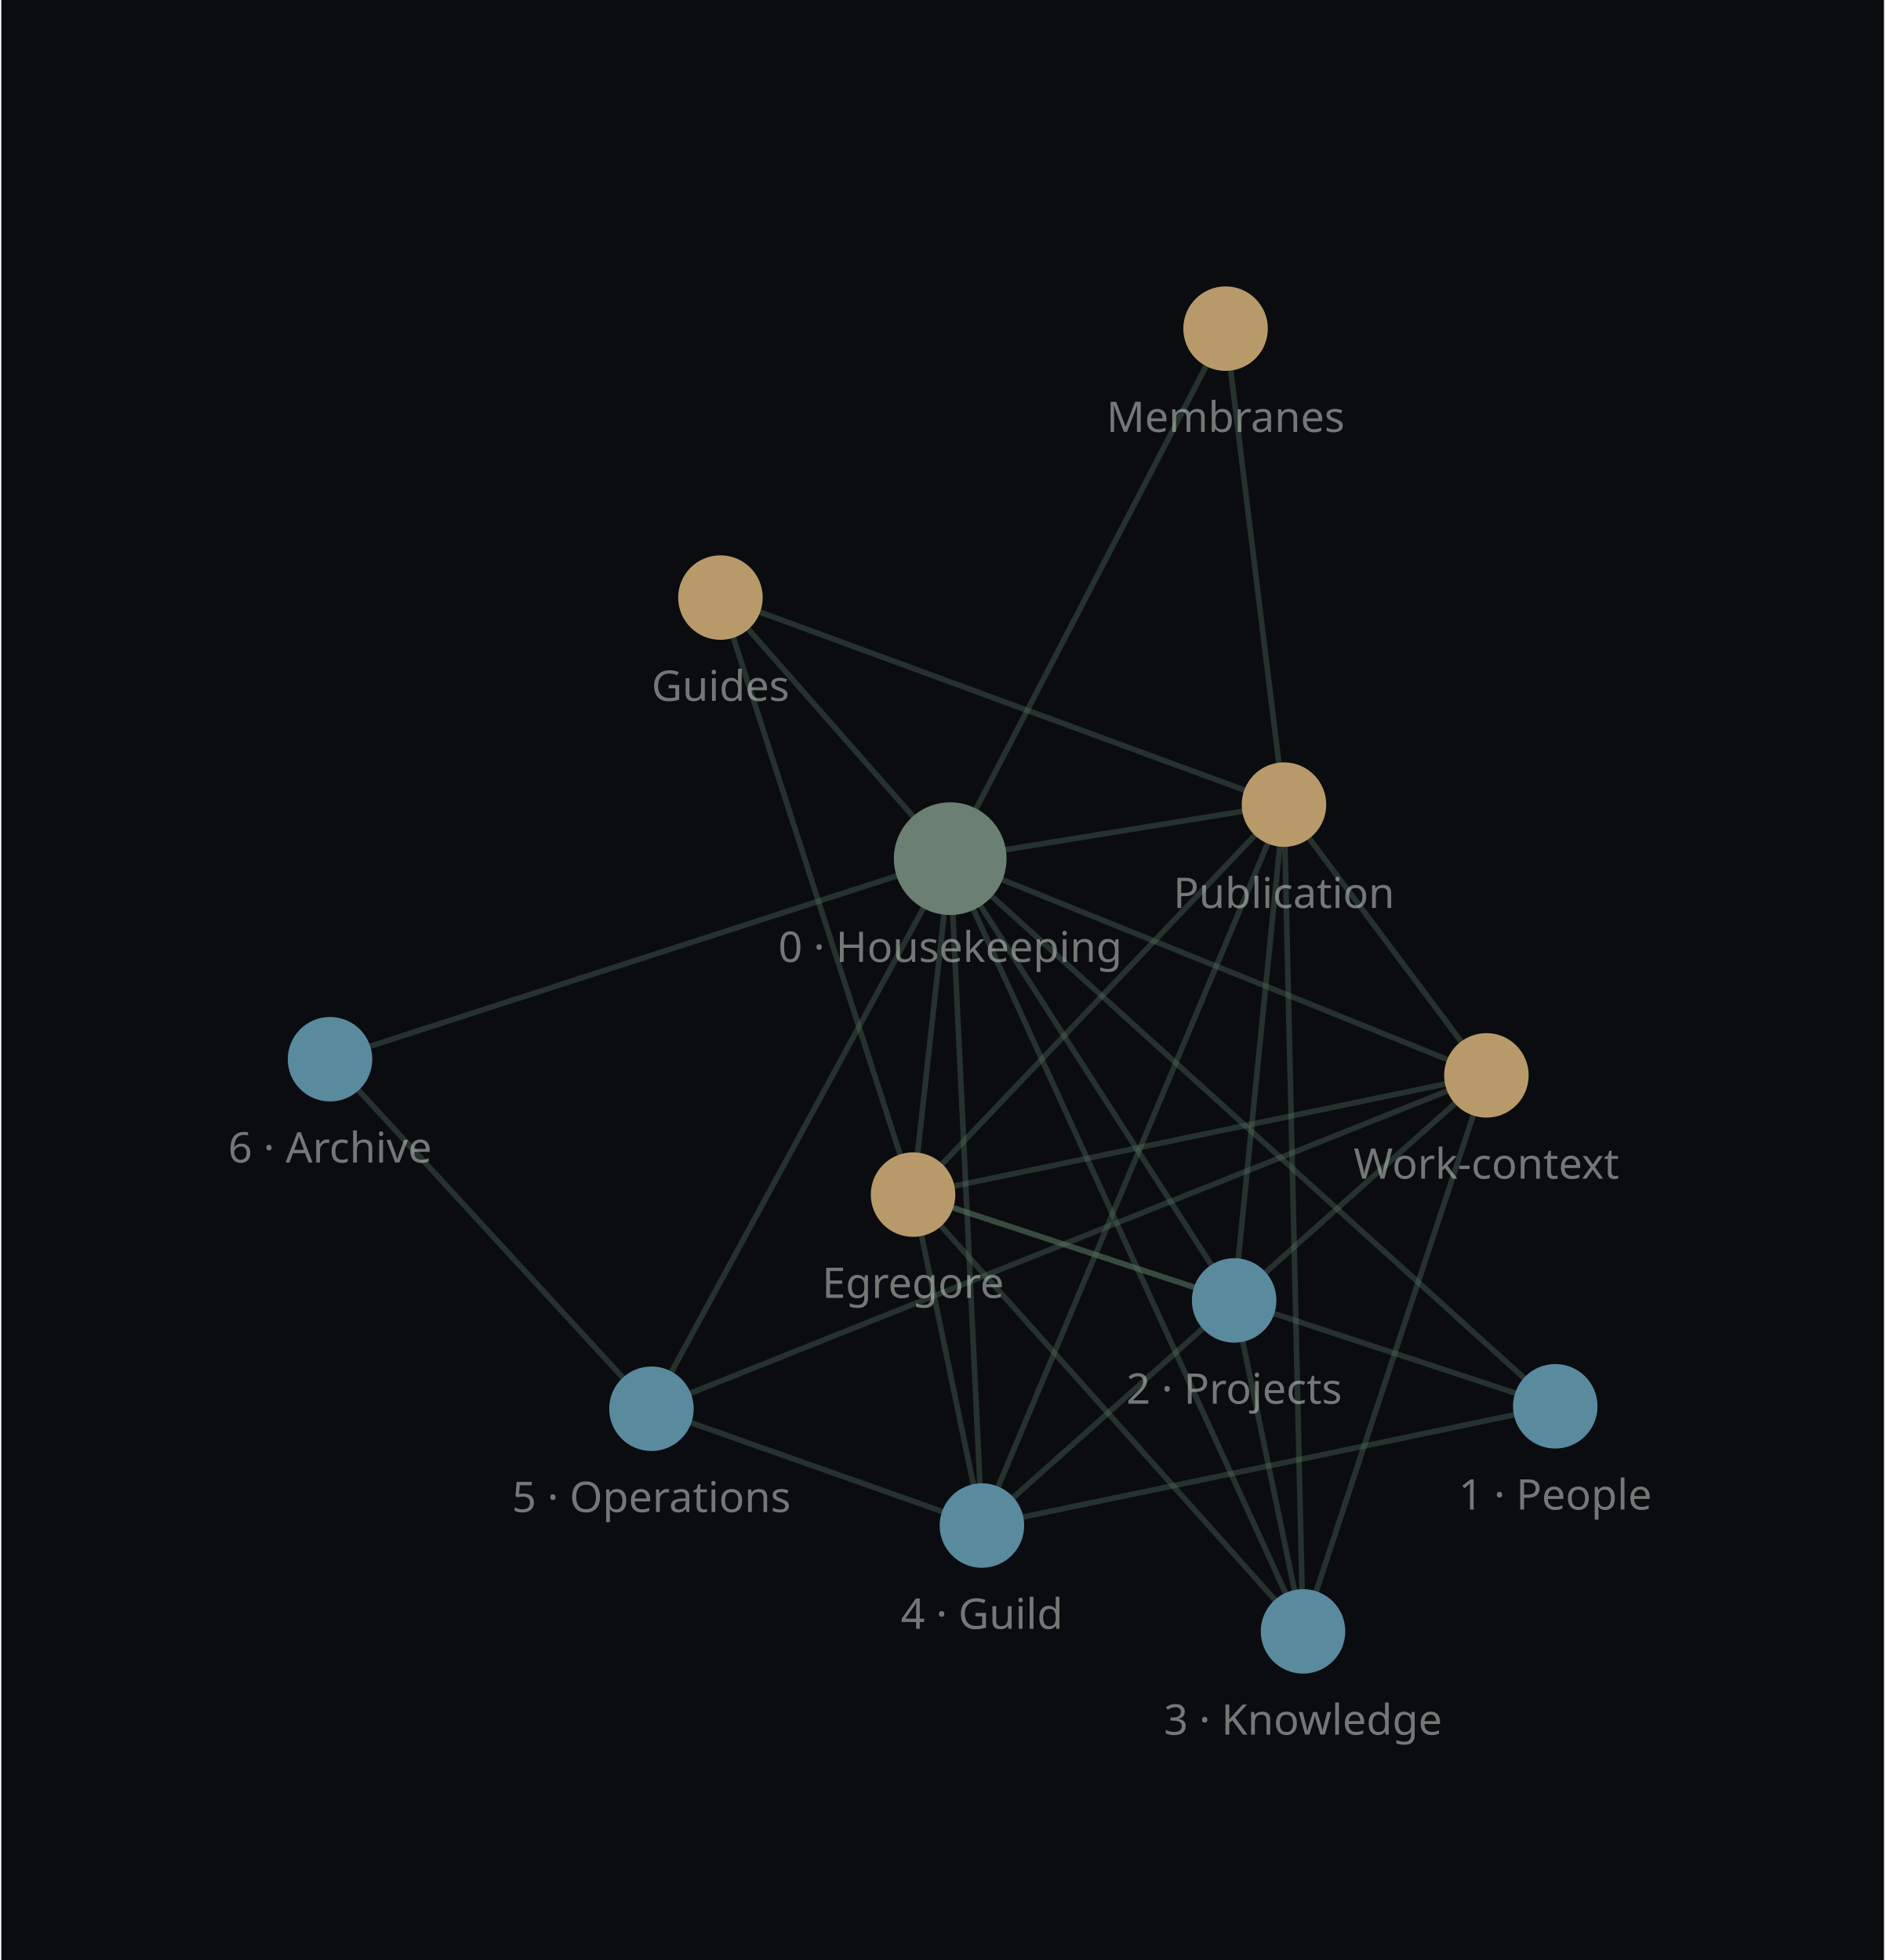
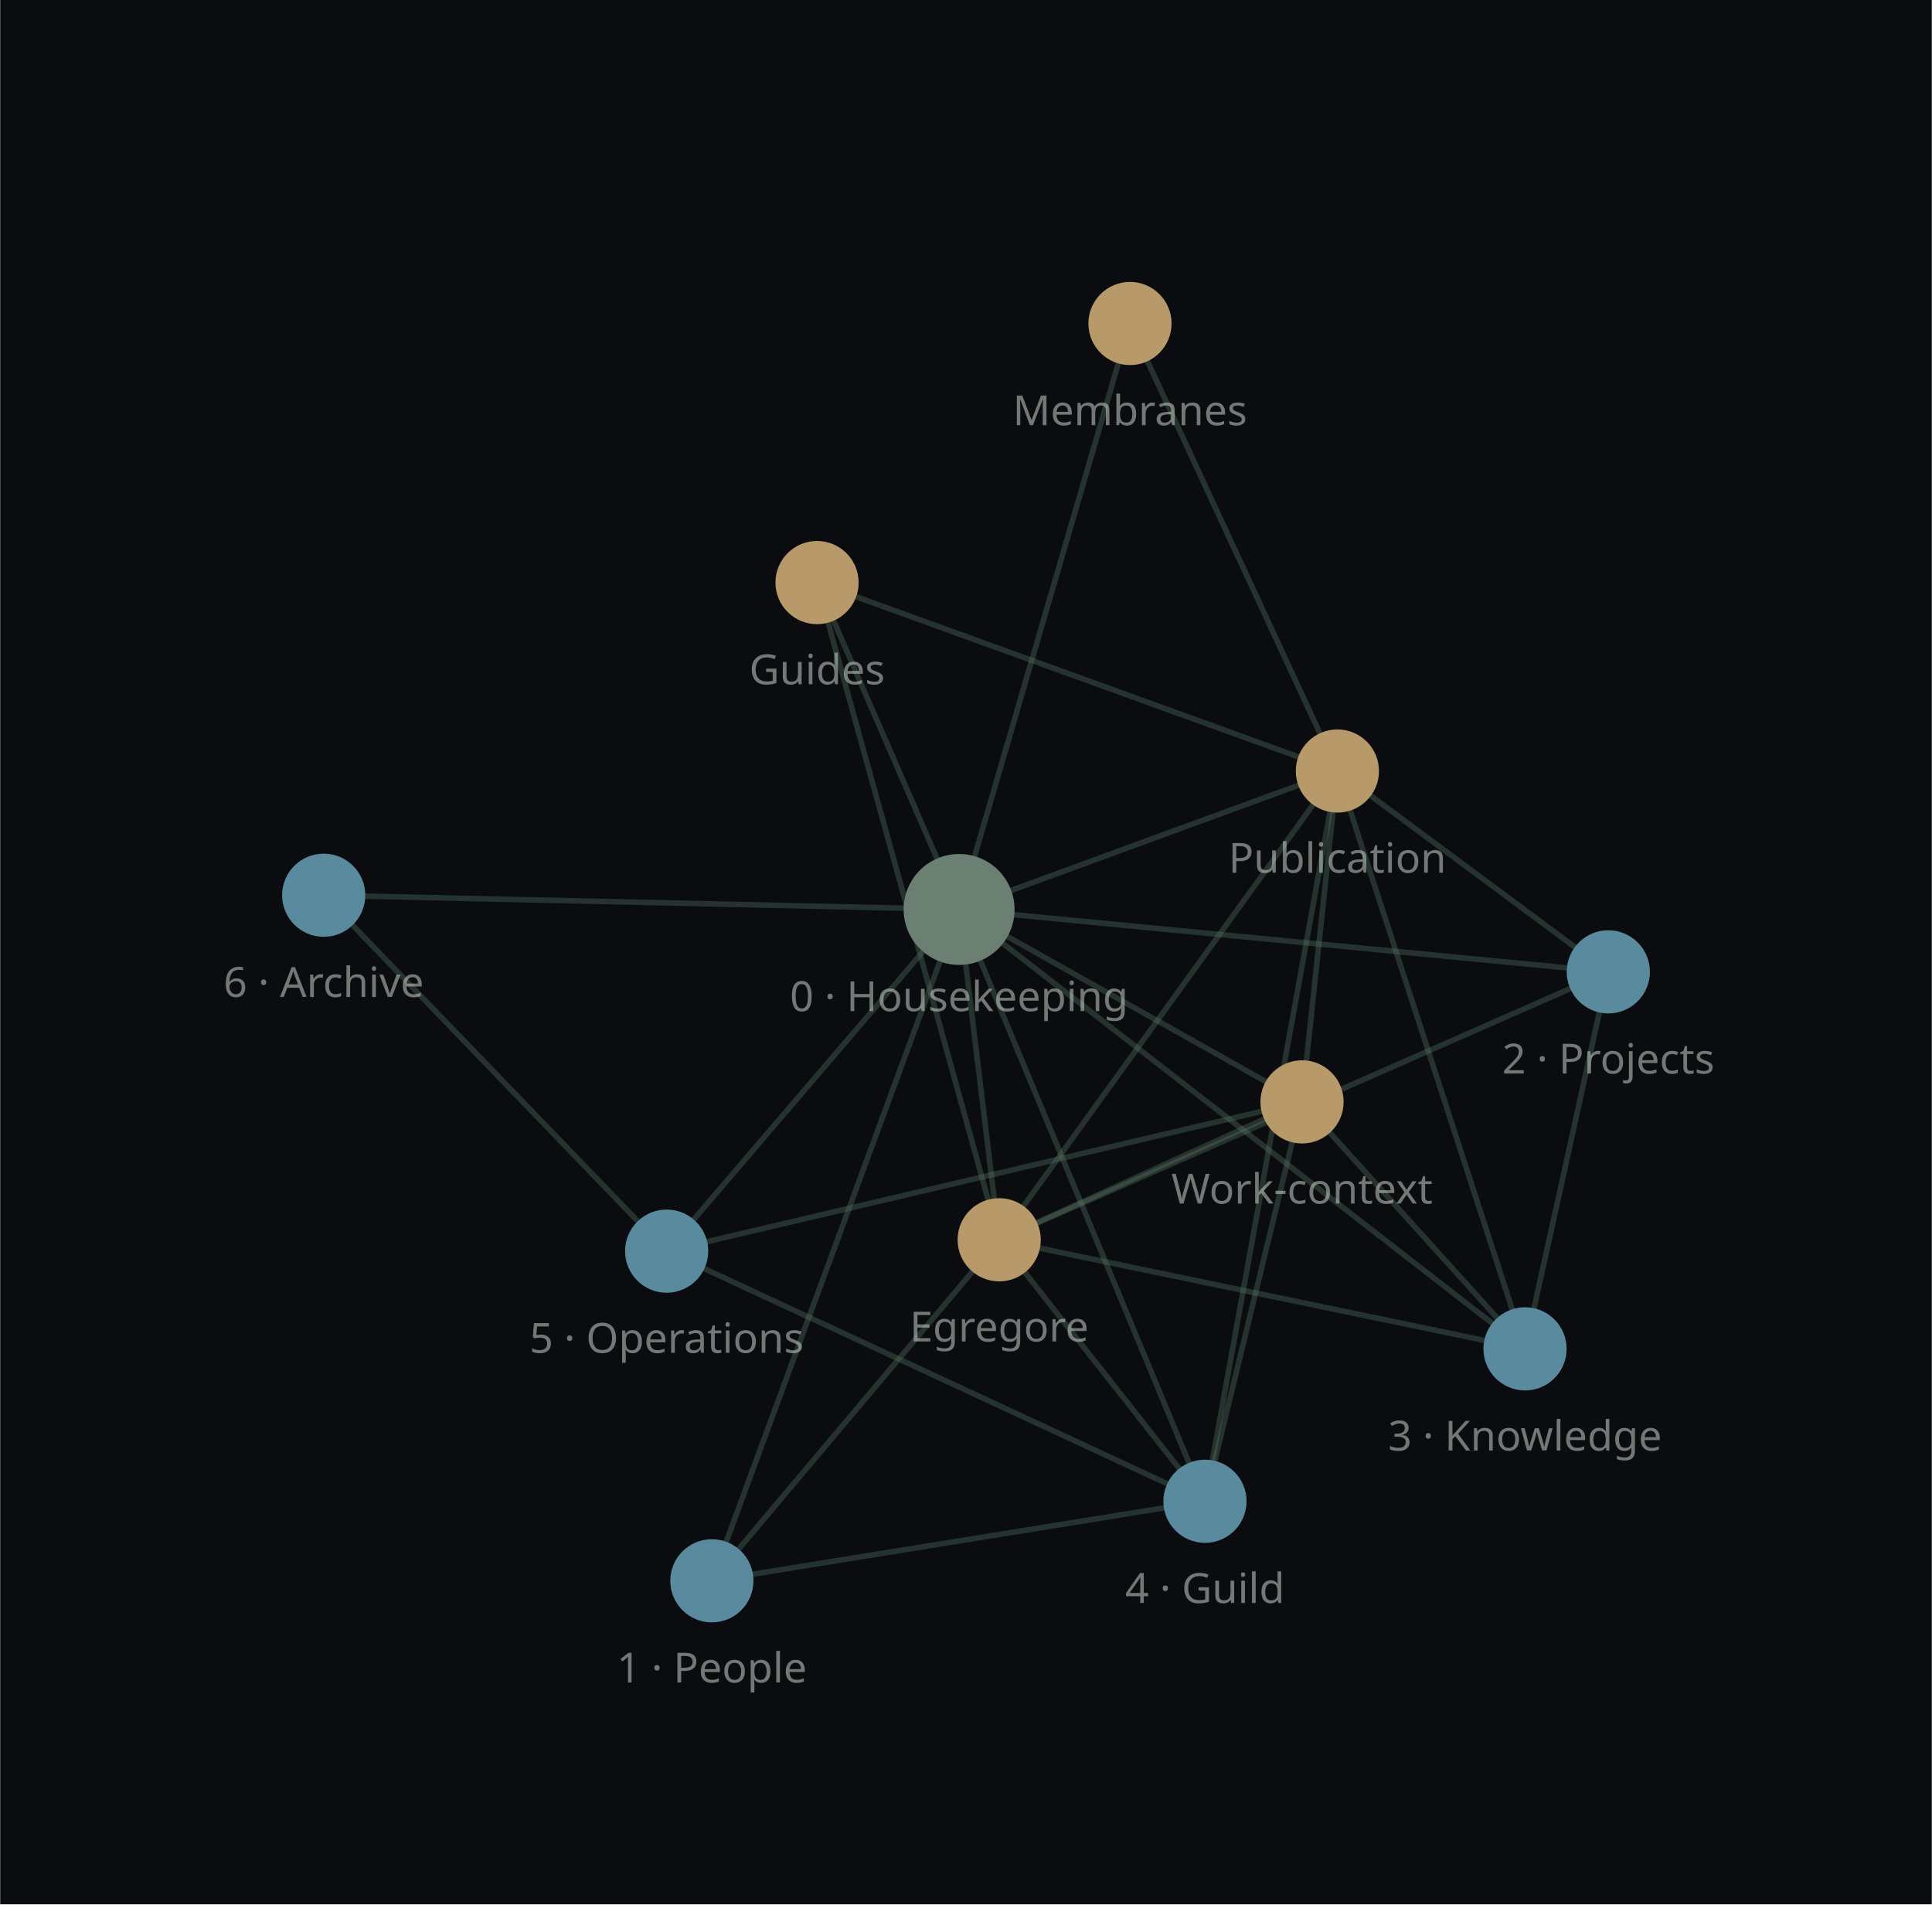
- <svg xmlns="http://www.w3.org/2000/svg" width="401" height="417" viewBox="0 0 400.918 417.488">
+ <svg xmlns="http://www.w3.org/2000/svg" width="418" height="412" viewBox="0 0 417.966 412.05">
  <rect width="100%" height="100%" fill="#0a0c10" />
-   <line x1="202.072" y1="182.895" x2="330.918" y2="299.546" stroke="rgba(90, 120, 100, 0.35)" stroke-width="1.2" />
-   <line x1="202.072" y1="182.895" x2="262.536" y2="276.997" stroke="rgba(90, 120, 100, 0.35)" stroke-width="1.2" />
-   <line x1="202.072" y1="182.895" x2="277.203" y2="347.488" stroke="rgba(90, 120, 100, 0.35)" stroke-width="1.2" />
-   <line x1="202.072" y1="182.895" x2="208.823" y2="324.946" stroke="rgba(90, 120, 100, 0.35)" stroke-width="1.2" />
-   <line x1="202.072" y1="182.895" x2="138.451" y2="300.07" stroke="rgba(90, 120, 100, 0.35)" stroke-width="1.2" />
-   <line x1="202.072" y1="182.895" x2="70" y2="225.617" stroke="rgba(90, 120, 100, 0.35)" stroke-width="1.2" />
-   <line x1="202.072" y1="182.895" x2="194.158" y2="254.455" stroke="rgba(90, 120, 100, 0.35)" stroke-width="1.2" />
-   <line x1="202.072" y1="182.895" x2="153.142" y2="127.286" stroke="rgba(90, 120, 100, 0.35)" stroke-width="1.2" />
-   <line x1="202.072" y1="182.895" x2="260.711" y2="70" stroke="rgba(90, 120, 100, 0.35)" stroke-width="1.2" />
-   <line x1="202.072" y1="182.895" x2="273.145" y2="171.389" stroke="rgba(90, 120, 100, 0.35)" stroke-width="1.2" />
-   <line x1="202.072" y1="182.895" x2="316.254" y2="229.058" stroke="rgba(90, 120, 100, 0.35)" stroke-width="1.2" />
-   <line x1="330.918" y1="299.546" x2="208.823" y2="324.946" stroke="rgba(90, 120, 100, 0.35)" stroke-width="1.2" />
-   <line x1="277.203" y1="347.488" x2="262.536" y2="276.997" stroke="rgba(90, 120, 100, 0.35)" stroke-width="1.2" />
-   <line x1="194.158" y1="254.455" x2="273.145" y2="171.389" stroke="rgba(90, 120, 100, 0.35)" stroke-width="1.2" />
-   <line x1="153.142" y1="127.286" x2="194.158" y2="254.455" stroke="rgba(90, 120, 100, 0.35)" stroke-width="1.2" />
-   <line x1="153.142" y1="127.286" x2="273.145" y2="171.389" stroke="rgba(90, 120, 100, 0.35)" stroke-width="1.2" />
-   <line x1="260.711" y1="70" x2="273.145" y2="171.389" stroke="rgba(90, 120, 100, 0.35)" stroke-width="1.2" />
-   <line x1="316.254" y1="229.058" x2="194.158" y2="254.455" stroke="rgba(90, 120, 100, 0.35)" stroke-width="1.2" />
-   <line x1="316.254" y1="229.058" x2="273.145" y2="171.389" stroke="rgba(90, 120, 100, 0.35)" stroke-width="1.2" />
-   <line x1="330.918" y1="299.546" x2="194.158" y2="254.455" stroke="rgba(90, 120, 100, 0.35)" stroke-width="1.2" />
-   <line x1="262.536" y1="276.997" x2="273.145" y2="171.389" stroke="rgba(90, 120, 100, 0.35)" stroke-width="1.2" />
-   <line x1="262.536" y1="276.997" x2="194.158" y2="254.455" stroke="rgba(90, 120, 100, 0.35)" stroke-width="1.2" />
-   <line x1="277.203" y1="347.488" x2="273.145" y2="171.389" stroke="rgba(90, 120, 100, 0.35)" stroke-width="1.2" />
-   <line x1="277.203" y1="347.488" x2="194.158" y2="254.455" stroke="rgba(90, 120, 100, 0.35)" stroke-width="1.2" />
-   <line x1="277.203" y1="347.488" x2="316.254" y2="229.058" stroke="rgba(90, 120, 100, 0.35)" stroke-width="1.2" />
-   <line x1="208.823" y1="324.946" x2="316.254" y2="229.058" stroke="rgba(90, 120, 100, 0.35)" stroke-width="1.2" />
-   <line x1="208.823" y1="324.946" x2="194.158" y2="254.455" stroke="rgba(90, 120, 100, 0.35)" stroke-width="1.2" />
-   <line x1="208.823" y1="324.946" x2="273.145" y2="171.389" stroke="rgba(90, 120, 100, 0.35)" stroke-width="1.2" />
-   <line x1="208.823" y1="324.946" x2="138.451" y2="300.07" stroke="rgba(90, 120, 100, 0.35)" stroke-width="1.2" />
-   <line x1="138.451" y1="300.07" x2="70" y2="225.617" stroke="rgba(90, 120, 100, 0.35)" stroke-width="1.2" />
-   <line x1="138.451" y1="300.07" x2="316.254" y2="229.058" stroke="rgba(90, 120, 100, 0.35)" stroke-width="1.2" />
-   <circle cx="202.072" cy="182.895" r="12" fill="#6b7f72" />
-   <text x="202.072" y="204.895" text-anchor="middle" fill="rgba(200, 210, 200, 0.55)" font-size="9" font-family="ui-sans-serif,system-ui,sans-serif">0 · Housekeeping</text>
-   <circle cx="330.918" cy="299.546" r="9" fill="#5a8a9e" />
-   <text x="330.918" y="321.546" text-anchor="middle" fill="rgba(200, 210, 200, 0.55)" font-size="9" font-family="ui-sans-serif,system-ui,sans-serif">1 · People</text>
-   <circle cx="262.536" cy="276.997" r="9" fill="#5a8a9e" />
-   <text x="262.536" y="298.997" text-anchor="middle" fill="rgba(200, 210, 200, 0.55)" font-size="9" font-family="ui-sans-serif,system-ui,sans-serif">2 · Projects</text>
-   <circle cx="277.203" cy="347.488" r="9" fill="#5a8a9e" />
-   <text x="277.203" y="369.488" text-anchor="middle" fill="rgba(200, 210, 200, 0.55)" font-size="9" font-family="ui-sans-serif,system-ui,sans-serif">3 · Knowledge</text>
-   <circle cx="208.823" cy="324.946" r="9" fill="#5a8a9e" />
-   <text x="208.823" y="346.946" text-anchor="middle" fill="rgba(200, 210, 200, 0.55)" font-size="9" font-family="ui-sans-serif,system-ui,sans-serif">4 · Guild</text>
-   <circle cx="138.451" cy="300.07" r="9" fill="#5a8a9e" />
-   <text x="138.451" y="322.07" text-anchor="middle" fill="rgba(200, 210, 200, 0.55)" font-size="9" font-family="ui-sans-serif,system-ui,sans-serif">5 · Operations</text>
-   <circle cx="70" cy="225.617" r="9" fill="#5a8a9e" />
-   <text x="70" y="247.617" text-anchor="middle" fill="rgba(200, 210, 200, 0.55)" font-size="9" font-family="ui-sans-serif,system-ui,sans-serif">6 · Archive</text>
-   <circle cx="194.158" cy="254.455" r="9" fill="#b89a6a" />
-   <text x="194.158" y="276.455" text-anchor="middle" fill="rgba(200, 210, 200, 0.55)" font-size="9" font-family="ui-sans-serif,system-ui,sans-serif">Egregore</text>
-   <circle cx="153.142" cy="127.286" r="9" fill="#b89a6a" />
-   <text x="153.142" y="149.286" text-anchor="middle" fill="rgba(200, 210, 200, 0.55)" font-size="9" font-family="ui-sans-serif,system-ui,sans-serif">Guides</text>
-   <circle cx="260.711" cy="70" r="9" fill="#b89a6a" />
-   <text x="260.711" y="92" text-anchor="middle" fill="rgba(200, 210, 200, 0.55)" font-size="9" font-family="ui-sans-serif,system-ui,sans-serif">Membranes</text>
-   <circle cx="273.145" cy="171.389" r="9" fill="#b89a6a" />
-   <text x="273.145" y="193.389" text-anchor="middle" fill="rgba(200, 210, 200, 0.55)" font-size="9" font-family="ui-sans-serif,system-ui,sans-serif">Publication</text>
-   <circle cx="316.254" cy="229.058" r="9" fill="#b89a6a" />
-   <text x="316.254" y="251.058" text-anchor="middle" fill="rgba(200, 210, 200, 0.55)" font-size="9" font-family="ui-sans-serif,system-ui,sans-serif">Work-context</text>
+   <line x1="207.49" y1="196.785" x2="153.993" y2="342.05" stroke="rgba(90, 120, 100, 0.35)" stroke-width="1.2" />
+   <line x1="207.49" y1="196.785" x2="347.966" y2="210.285" stroke="rgba(90, 120, 100, 0.35)" stroke-width="1.2" />
+   <line x1="207.49" y1="196.785" x2="329.946" y2="291.861" stroke="rgba(90, 120, 100, 0.35)" stroke-width="1.2" />
+   <line x1="207.49" y1="196.785" x2="260.69" y2="324.842" stroke="rgba(90, 120, 100, 0.35)" stroke-width="1.2" />
+   <line x1="207.49" y1="196.785" x2="144.208" y2="270.718" stroke="rgba(90, 120, 100, 0.35)" stroke-width="1.2" />
+   <line x1="207.49" y1="196.785" x2="70" y2="193.709" stroke="rgba(90, 120, 100, 0.35)" stroke-width="1.2" />
+   <line x1="207.49" y1="196.785" x2="216.166" y2="268.26" stroke="rgba(90, 120, 100, 0.35)" stroke-width="1.2" />
+   <line x1="207.49" y1="196.785" x2="176.751" y2="126.057" stroke="rgba(90, 120, 100, 0.35)" stroke-width="1.2" />
+   <line x1="207.49" y1="196.785" x2="244.465" y2="70" stroke="rgba(90, 120, 100, 0.35)" stroke-width="1.2" />
+   <line x1="207.49" y1="196.785" x2="289.344" y2="166.831" stroke="rgba(90, 120, 100, 0.35)" stroke-width="1.2" />
+   <line x1="207.49" y1="196.785" x2="281.692" y2="238.423" stroke="rgba(90, 120, 100, 0.35)" stroke-width="1.2" />
+   <line x1="153.993" y1="342.05" x2="260.69" y2="324.842" stroke="rgba(90, 120, 100, 0.35)" stroke-width="1.2" />
+   <line x1="329.946" y1="291.861" x2="347.966" y2="210.285" stroke="rgba(90, 120, 100, 0.35)" stroke-width="1.2" />
+   <line x1="216.166" y1="268.26" x2="289.344" y2="166.831" stroke="rgba(90, 120, 100, 0.35)" stroke-width="1.2" />
+   <line x1="176.751" y1="126.057" x2="216.166" y2="268.26" stroke="rgba(90, 120, 100, 0.35)" stroke-width="1.2" />
+   <line x1="176.751" y1="126.057" x2="289.344" y2="166.831" stroke="rgba(90, 120, 100, 0.35)" stroke-width="1.2" />
+   <line x1="244.465" y1="70" x2="289.344" y2="166.831" stroke="rgba(90, 120, 100, 0.35)" stroke-width="1.2" />
+   <line x1="281.692" y1="238.423" x2="216.166" y2="268.26" stroke="rgba(90, 120, 100, 0.35)" stroke-width="1.2" />
+   <line x1="281.692" y1="238.423" x2="289.344" y2="166.831" stroke="rgba(90, 120, 100, 0.35)" stroke-width="1.2" />
+   <line x1="153.993" y1="342.05" x2="216.166" y2="268.26" stroke="rgba(90, 120, 100, 0.35)" stroke-width="1.2" />
+   <line x1="347.966" y1="210.285" x2="289.344" y2="166.831" stroke="rgba(90, 120, 100, 0.35)" stroke-width="1.2" />
+   <line x1="347.966" y1="210.285" x2="216.166" y2="268.26" stroke="rgba(90, 120, 100, 0.35)" stroke-width="1.2" />
+   <line x1="329.946" y1="291.861" x2="216.166" y2="268.26" stroke="rgba(90, 120, 100, 0.35)" stroke-width="1.2" />
+   <line x1="329.946" y1="291.861" x2="289.344" y2="166.831" stroke="rgba(90, 120, 100, 0.35)" stroke-width="1.2" />
+   <line x1="329.946" y1="291.861" x2="281.692" y2="238.423" stroke="rgba(90, 120, 100, 0.35)" stroke-width="1.2" />
+   <line x1="260.69" y1="324.842" x2="144.208" y2="270.718" stroke="rgba(90, 120, 100, 0.35)" stroke-width="1.2" />
+   <line x1="260.69" y1="324.842" x2="281.692" y2="238.423" stroke="rgba(90, 120, 100, 0.35)" stroke-width="1.2" />
+   <line x1="260.69" y1="324.842" x2="216.166" y2="268.26" stroke="rgba(90, 120, 100, 0.35)" stroke-width="1.2" />
+   <line x1="260.69" y1="324.842" x2="289.344" y2="166.831" stroke="rgba(90, 120, 100, 0.35)" stroke-width="1.2" />
+   <line x1="144.208" y1="270.718" x2="70" y2="193.709" stroke="rgba(90, 120, 100, 0.35)" stroke-width="1.2" />
+   <line x1="144.208" y1="270.718" x2="281.692" y2="238.423" stroke="rgba(90, 120, 100, 0.35)" stroke-width="1.2" />
+   <circle cx="207.49" cy="196.785" r="12" fill="#6b7f72" />
+   <text x="207.49" y="218.785" text-anchor="middle" fill="rgba(200, 210, 200, 0.55)" font-size="9" font-family="ui-sans-serif,system-ui,sans-serif">0 · Housekeeping</text>
+   <circle cx="153.993" cy="342.05" r="9" fill="#5a8a9e" />
+   <text x="153.993" y="364.05" text-anchor="middle" fill="rgba(200, 210, 200, 0.55)" font-size="9" font-family="ui-sans-serif,system-ui,sans-serif">1 · People</text>
+   <circle cx="347.966" cy="210.285" r="9" fill="#5a8a9e" />
+   <text x="347.966" y="232.285" text-anchor="middle" fill="rgba(200, 210, 200, 0.55)" font-size="9" font-family="ui-sans-serif,system-ui,sans-serif">2 · Projects</text>
+   <circle cx="329.946" cy="291.861" r="9" fill="#5a8a9e" />
+   <text x="329.946" y="313.861" text-anchor="middle" fill="rgba(200, 210, 200, 0.55)" font-size="9" font-family="ui-sans-serif,system-ui,sans-serif">3 · Knowledge</text>
+   <circle cx="260.69" cy="324.842" r="9" fill="#5a8a9e" />
+   <text x="260.69" y="346.842" text-anchor="middle" fill="rgba(200, 210, 200, 0.55)" font-size="9" font-family="ui-sans-serif,system-ui,sans-serif">4 · Guild</text>
+   <circle cx="144.208" cy="270.718" r="9" fill="#5a8a9e" />
+   <text x="144.208" y="292.718" text-anchor="middle" fill="rgba(200, 210, 200, 0.55)" font-size="9" font-family="ui-sans-serif,system-ui,sans-serif">5 · Operations</text>
+   <circle cx="70" cy="193.709" r="9" fill="#5a8a9e" />
+   <text x="70" y="215.709" text-anchor="middle" fill="rgba(200, 210, 200, 0.55)" font-size="9" font-family="ui-sans-serif,system-ui,sans-serif">6 · Archive</text>
+   <circle cx="216.166" cy="268.26" r="9" fill="#b89a6a" />
+   <text x="216.166" y="290.26" text-anchor="middle" fill="rgba(200, 210, 200, 0.55)" font-size="9" font-family="ui-sans-serif,system-ui,sans-serif">Egregore</text>
+   <circle cx="176.751" cy="126.057" r="9" fill="#b89a6a" />
+   <text x="176.751" y="148.057" text-anchor="middle" fill="rgba(200, 210, 200, 0.55)" font-size="9" font-family="ui-sans-serif,system-ui,sans-serif">Guides</text>
+   <circle cx="244.465" cy="70" r="9" fill="#b89a6a" />
+   <text x="244.465" y="92" text-anchor="middle" fill="rgba(200, 210, 200, 0.55)" font-size="9" font-family="ui-sans-serif,system-ui,sans-serif">Membranes</text>
+   <circle cx="289.344" cy="166.831" r="9" fill="#b89a6a" />
+   <text x="289.344" y="188.831" text-anchor="middle" fill="rgba(200, 210, 200, 0.55)" font-size="9" font-family="ui-sans-serif,system-ui,sans-serif">Publication</text>
+   <circle cx="281.692" cy="238.423" r="9" fill="#b89a6a" />
+   <text x="281.692" y="260.423" text-anchor="middle" fill="rgba(200, 210, 200, 0.55)" font-size="9" font-family="ui-sans-serif,system-ui,sans-serif">Work-context</text>
</svg>
